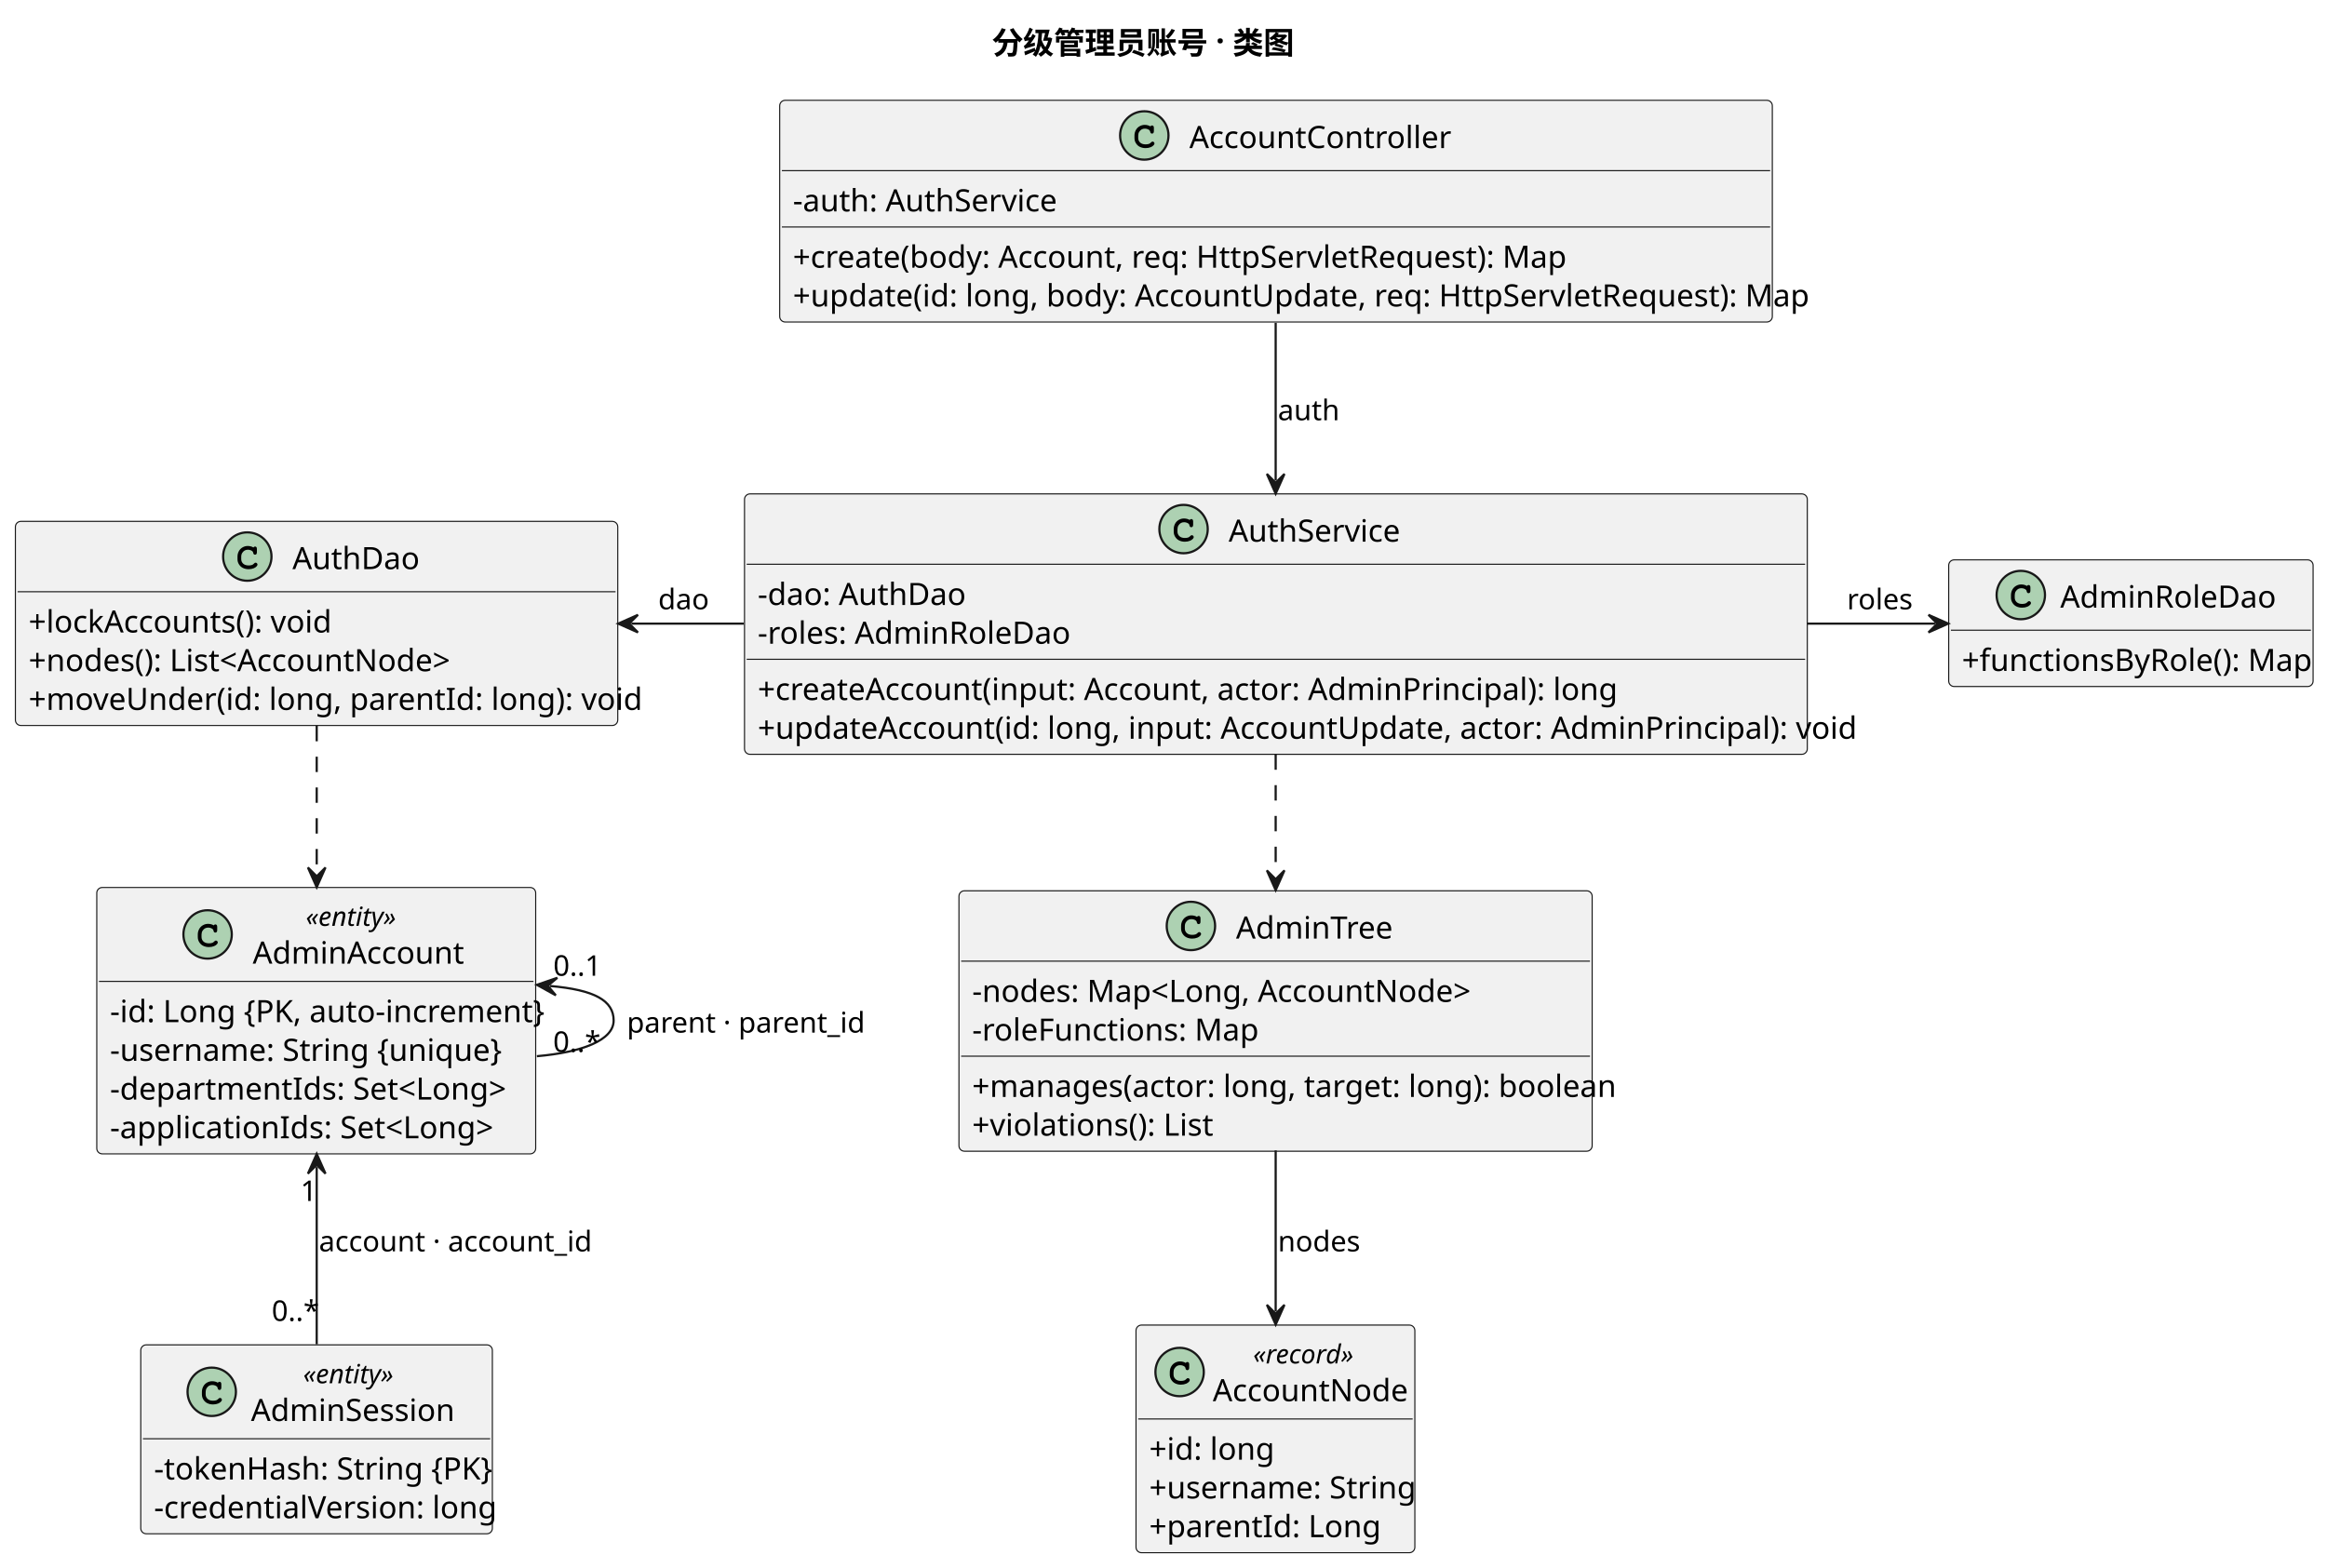
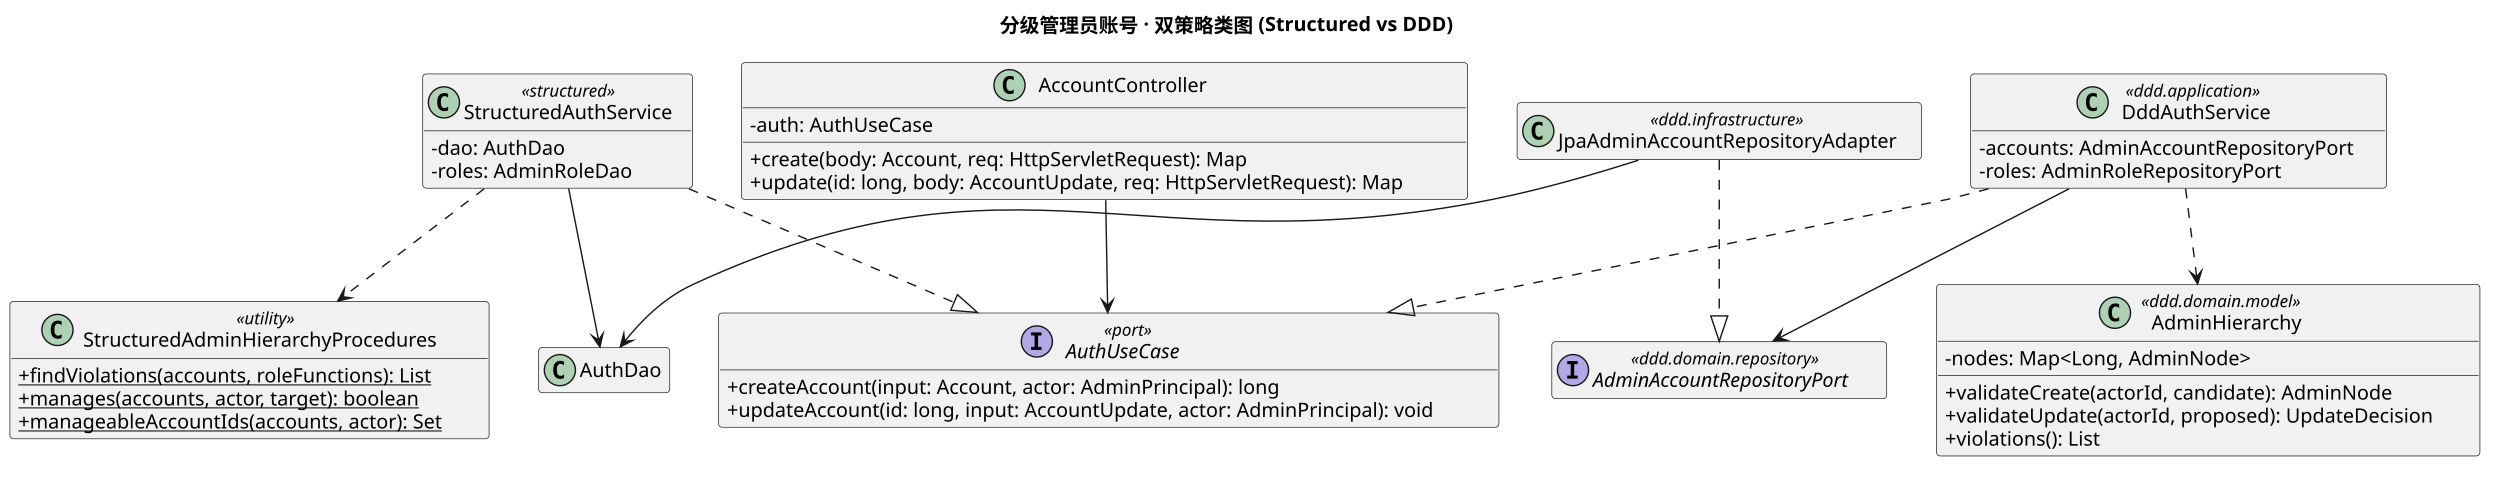
- <svg xmlns="http://www.w3.org/2000/svg" contentStyleType="text/css" data-diagram-type="CLASS" height="713px" preserveAspectRatio="none" style="width:1058px;height:713px;background:#FFFFFF;" version="1.1" viewBox="0 0 1058 713" width="1058px" zoomAndPan="magnify">
+ <svg xmlns="http://www.w3.org/2000/svg" version="1.1" data-diagram-type="CLASS" style="width:1769px;height:337px;background:#FFFFFF;" width="1769px" height="337px" viewBox="0 0 1769 337" zoomAndPan="magnify" preserveAspectRatio="none" contentStyleType="text/css">
  <defs />
-   <g>
-     <text fill="#000000" font-family="sans-serif" font-size="14" font-weight="bold" lengthAdjust="spacing" textLength="142.379" x="451.15" y="24.533">分级管理员账号 · 类图</text>
-     <g id="elem_AccountController">
-       <rect codeLine="5" fill="#F1F1F1" height="100.828" id="AccountController" rx="2.5" ry="2.5" style="stroke:#181818;stroke-width:0.5;" width="451.312" x="354.5" y="45.609" />
-       <ellipse cx="520.268" cy="61.609" fill="#ADD1B2" rx="11" ry="11" style="stroke:#181818;stroke-width:1;" />
-       <path d="M523.034,57.484 Q523.19,57.266 523.377,57.156 Q523.565,57.047 523.784,57.047 Q524.159,57.047 524.393,57.312 Q524.627,57.562 524.627,58.172 L524.627,59.625 Q524.627,60.234 524.393,60.5 Q524.159,60.766 523.784,60.766 Q523.44,60.766 523.237,60.562 Q523.034,60.375 522.924,59.859 Q522.877,59.5 522.69,59.312 Q522.362,58.938 521.752,58.719 Q521.143,58.5 520.518,58.5 Q519.752,58.5 519.112,58.828 Q518.487,59.156 517.987,59.906 Q517.502,60.656 517.502,61.688 L517.502,62.781 Q517.502,64.016 518.393,64.844 Q519.284,65.656 520.877,65.656 Q521.815,65.656 522.471,65.406 Q522.862,65.25 523.284,64.812 Q523.549,64.547 523.69,64.469 Q523.846,64.391 524.049,64.391 Q524.377,64.391 524.627,64.656 Q524.893,64.906 524.893,65.25 Q524.893,65.594 524.549,66 Q524.049,66.578 523.252,66.906 Q522.174,67.359 520.877,67.359 Q519.362,67.359 518.159,66.734 Q517.174,66.234 516.487,65.172 Q515.799,64.094 515.799,62.812 L515.799,61.656 Q515.799,60.328 516.409,59.188 Q517.034,58.031 518.127,57.422 Q519.221,56.797 520.456,56.797 Q521.19,56.797 521.831,56.969 Q522.487,57.125 523.034,57.484 Z " fill="#000000" />
-       <text fill="#000000" font-family="sans-serif" font-size="14" lengthAdjust="spacing" textLength="111.275" x="540.768" y="67.338">AccountController</text>
-       <line style="stroke:#181818;stroke-width:0.5;" x1="355.5" x2="804.812" y1="77.609" y2="77.609" />
-       <text fill="#000000" font-family="sans-serif" font-size="14" lengthAdjust="spacing" textLength="115.172" x="360.5" y="96.143">-auth: AuthService</text>
-       <line style="stroke:#181818;stroke-width:0.5;" x1="355.5" x2="804.812" y1="103.219" y2="103.219" />
-       <text fill="#000000" font-family="sans-serif" font-size="14" lengthAdjust="spacing" textLength="337.333" x="360.5" y="121.752">+create(body: Account, req: HttpServletRequest): Map</text>
-       <text fill="#000000" font-family="sans-serif" font-size="14" lengthAdjust="spacing" textLength="439.312" x="360.5" y="139.361">+update(id: long, body: AccountUpdate, req: HttpServletRequest): Map</text>
+   <g font-family="sans-serif" lengthAdjust="spacing">
+     <g class="title" data-source-line="1">
+       <text x="707.477" y="22.995" fill="#000" font-size="14" textLength="347.832" font-weight="700">分级管理员账号 · 双策略类图 (Structured vs DDD)</text>
    </g>
-     <g id="elem_AuthService">
-       <rect codeLine="10" fill="#F1F1F1" height="118.438" id="AuthService" rx="2.5" ry="2.5" style="stroke:#181818;stroke-width:0.5;" width="483.215" x="338.5" y="224.609" />
-       <ellipse cx="538.116" cy="240.609" fill="#ADD1B2" rx="11" ry="11" style="stroke:#181818;stroke-width:1;" />
-       <path d="M540.882,236.484 Q541.038,236.266 541.226,236.156 Q541.413,236.047 541.632,236.047 Q542.007,236.047 542.241,236.312 Q542.476,236.562 542.476,237.172 L542.476,238.625 Q542.476,239.234 542.241,239.5 Q542.007,239.766 541.632,239.766 Q541.288,239.766 541.085,239.562 Q540.882,239.375 540.773,238.859 Q540.726,238.5 540.538,238.312 Q540.21,237.938 539.601,237.719 Q538.991,237.5 538.366,237.5 Q537.601,237.5 536.96,237.828 Q536.335,238.156 535.835,238.906 Q535.351,239.656 535.351,240.688 L535.351,241.781 Q535.351,243.016 536.241,243.844 Q537.132,244.656 538.726,244.656 Q539.663,244.656 540.319,244.406 Q540.71,244.25 541.132,243.812 Q541.398,243.547 541.538,243.469 Q541.694,243.391 541.898,243.391 Q542.226,243.391 542.476,243.656 Q542.741,243.906 542.741,244.25 Q542.741,244.594 542.398,245 Q541.898,245.578 541.101,245.906 Q540.023,246.359 538.726,246.359 Q537.21,246.359 536.007,245.734 Q535.023,245.234 534.335,244.172 Q533.648,243.094 533.648,241.812 L533.648,240.656 Q533.648,239.328 534.257,238.188 Q534.882,237.031 535.976,236.422 Q537.069,235.797 538.304,235.797 Q539.038,235.797 539.679,235.969 Q540.335,236.125 540.882,236.484 Z " fill="#000000" />
-       <text fill="#000000" font-family="sans-serif" font-size="14" lengthAdjust="spacing" textLength="75.482" x="558.616" y="246.338">AuthService</text>
-       <line style="stroke:#181818;stroke-width:0.5;" x1="339.5" x2="820.715" y1="256.609" y2="256.609" />
-       <text fill="#000000" font-family="sans-serif" font-size="14" lengthAdjust="spacing" textLength="90.282" x="344.5" y="275.143">-dao: AuthDao</text>
-       <text fill="#000000" font-family="sans-serif" font-size="14" lengthAdjust="spacing" textLength="136.944" x="344.5" y="292.752">-roles: AdminRoleDao</text>
-       <line style="stroke:#181818;stroke-width:0.5;" x1="339.5" x2="820.715" y1="299.828" y2="299.828" />
-       <text fill="#000000" font-family="sans-serif" font-size="14" lengthAdjust="spacing" textLength="370.022" x="344.5" y="318.361">+createAccount(input: Account, actor: AdminPrincipal): long</text>
-       <text fill="#000000" font-family="sans-serif" font-size="14" lengthAdjust="spacing" textLength="471.215" x="344.5" y="335.971">+updateAccount(id: long, input: AccountUpdate, actor: AdminPrincipal): void</text>
+     <g class="entity" data-qualified-name="AccountController" id="ent0001" data-source-line="5">
+       <rect x="524.66" y="44.297" width="513.765" height="96.891" fill="#F1F1F1" style="stroke:#181818;stroke-width:0.5;" rx="2.5" ry="2.5" />
+       <ellipse cx="714.32" cy="60.297" rx="11" ry="11" fill="#ADD1B2" style="stroke:#181818;stroke-width:1;" />
+       <path d="M717.288,65.938 Q716.71,66.234 716.07,66.375 Q715.429,66.531 714.726,66.531 Q712.226,66.531 710.898,64.891 Q709.585,63.234 709.585,60.109 Q709.585,56.984 710.898,55.328 Q712.226,53.672 714.726,53.672 Q715.429,53.672 716.07,53.828 Q716.726,53.984 717.288,54.281 L717.288,57 Q716.663,56.422 716.07,56.156 Q715.476,55.875 714.851,55.875 Q713.507,55.875 712.82,56.953 Q712.132,58.016 712.132,60.109 Q712.132,62.203 712.82,63.281 Q713.507,64.344 714.851,64.344 Q715.476,64.344 716.07,64.078 Q716.663,63.797 717.288,63.219 L717.288,65.938 Z " fill="#000" />
+       <text x="734.82" y="65.144" fill="#000" font-size="14" textLength="125.945">AccountController</text>
+       <line x1="525.66" y1="76.297" x2="1037.425" y2="76.297" style="stroke:#181818;stroke-width:0.5;" />
+       <text x="530.66" y="93.292" fill="#000" font-size="14" textLength="139.262">-auth: AuthUseCase</text>
+       <line x1="525.66" y1="100.594" x2="1037.425" y2="100.594" style="stroke:#181818;stroke-width:0.5;" />
+       <text x="530.66" y="117.589" fill="#000" font-size="14" textLength="385.424">+create(body: Account, req: HttpServletRequest): Map</text>
+       <text x="530.66" y="133.886" fill="#000" font-size="14" textLength="501.765">+update(id: long, body: AccountUpdate, req: HttpServletRequest): Map</text>
    </g>
-     <g id="elem_AdminTree">
-       <rect codeLine="16" fill="#F1F1F1" height="118.438" id="AdminTree" rx="2.5" ry="2.5" style="stroke:#181818;stroke-width:0.5;" width="287.898" x="436" y="405.109" />
-       <ellipse cx="541.465" cy="421.109" fill="#ADD1B2" rx="11" ry="11" style="stroke:#181818;stroke-width:1;" />
-       <path d="M544.231,416.984 Q544.387,416.766 544.574,416.656 Q544.762,416.547 544.981,416.547 Q545.356,416.547 545.59,416.812 Q545.824,417.062 545.824,417.672 L545.824,419.125 Q545.824,419.734 545.59,420 Q545.356,420.266 544.981,420.266 Q544.637,420.266 544.434,420.062 Q544.231,419.875 544.121,419.359 Q544.074,419 543.887,418.812 Q543.559,418.438 542.949,418.219 Q542.34,418 541.715,418 Q540.949,418 540.309,418.328 Q539.684,418.656 539.184,419.406 Q538.699,420.156 538.699,421.188 L538.699,422.281 Q538.699,423.516 539.59,424.344 Q540.481,425.156 542.074,425.156 Q543.012,425.156 543.668,424.906 Q544.059,424.75 544.481,424.312 Q544.746,424.047 544.887,423.969 Q545.043,423.891 545.246,423.891 Q545.574,423.891 545.824,424.156 Q546.09,424.406 546.09,424.75 Q546.09,425.094 545.746,425.5 Q545.246,426.078 544.449,426.406 Q543.371,426.859 542.074,426.859 Q540.559,426.859 539.356,426.234 Q538.371,425.734 537.684,424.672 Q536.996,423.594 536.996,422.312 L536.996,421.156 Q536.996,419.828 537.606,418.688 Q538.231,417.531 539.324,416.922 Q540.418,416.297 541.652,416.297 Q542.387,416.297 543.027,416.469 Q543.684,416.625 544.231,416.984 Z " fill="#000000" />
-       <text fill="#000000" font-family="sans-serif" font-size="14" lengthAdjust="spacing" textLength="68.469" x="561.965" y="426.838">AdminTree</text>
-       <line style="stroke:#181818;stroke-width:0.5;" x1="437" x2="722.898" y1="437.109" y2="437.109" />
-       <text fill="#000000" font-family="sans-serif" font-size="14" lengthAdjust="spacing" textLength="217.15" x="442" y="455.643">-nodes: Map&lt;Long, AccountNode&gt;</text>
-       <text fill="#000000" font-family="sans-serif" font-size="14" lengthAdjust="spacing" textLength="123.717" x="442" y="473.252">-roleFunctions: Map</text>
-       <line style="stroke:#181818;stroke-width:0.5;" x1="437" x2="722.898" y1="480.328" y2="480.328" />
-       <text fill="#000000" font-family="sans-serif" font-size="14" lengthAdjust="spacing" textLength="275.898" x="442" y="498.861">+manages(actor: long, target: long): boolean</text>
-       <text fill="#000000" font-family="sans-serif" font-size="14" lengthAdjust="spacing" textLength="105.431" x="442" y="516.471">+violations(): List</text>
+     <g class="entity" data-qualified-name="AuthUseCase" id="ent0002" data-source-line="10">
+       <rect x="508.45" y="221.477" width="552.183" height="80.859" fill="#F1F1F1" style="stroke:#181818;stroke-width:0.5;" rx="2.5" ry="2.5" />
+       <ellipse cx="733.677" cy="241.61" rx="11" ry="11" fill="#B4A7E5" style="stroke:#181818;stroke-width:1;" />
+       <path d="M729.599,237.375 L729.599,235.219 L736.99,235.219 L736.99,237.375 L734.521,237.375 L734.521,245.453 L736.99,245.453 L736.99,247.61 L729.599,247.61 L729.599,245.453 L732.068,245.453 L732.068,237.375 L729.599,237.375 Z " fill="#000" />
+       <text x="781.151" y="237.616" fill="#000" font-size="12" textLength="39.281" font-style="italic">«port»</text>
+       <text x="754.177" y="253.441" fill="#000" font-size="14" textLength="93.229" font-style="italic">AuthUseCase</text>
+       <line x1="509.45" y1="261.742" x2="1059.633" y2="261.742" style="stroke:#181818;stroke-width:0.5;" />
+       <text x="514.45" y="278.738" fill="#000" font-size="14" textLength="424.43">+createAccount(input: Account, actor: AdminPrincipal): long</text>
+       <text x="514.45" y="295.034" fill="#000" font-size="14" textLength="540.183">+updateAccount(id: long, input: AccountUpdate, actor: AdminPrincipal): void</text>
    </g>
-     <g id="elem_AuthDao">
-       <rect codeLine="22" fill="#F1F1F1" height="92.828" id="AuthDao" rx="2.5" ry="2.5" style="stroke:#181818;stroke-width:0.5;" width="273.871" x="7" y="237.109" />
-       <ellipse cx="112.444" cy="253.109" fill="#ADD1B2" rx="11" ry="11" style="stroke:#181818;stroke-width:1;" />
-       <path d="M115.21,248.984 Q115.366,248.766 115.554,248.656 Q115.741,248.547 115.96,248.547 Q116.335,248.547 116.569,248.812 Q116.804,249.062 116.804,249.672 L116.804,251.125 Q116.804,251.734 116.569,252 Q116.335,252.266 115.96,252.266 Q115.616,252.266 115.413,252.062 Q115.21,251.875 115.101,251.359 Q115.054,251 114.866,250.812 Q114.538,250.438 113.929,250.219 Q113.319,250 112.694,250 Q111.929,250 111.288,250.328 Q110.663,250.656 110.163,251.406 Q109.679,252.156 109.679,253.188 L109.679,254.281 Q109.679,255.516 110.569,256.344 Q111.46,257.156 113.054,257.156 Q113.991,257.156 114.647,256.906 Q115.038,256.75 115.46,256.312 Q115.726,256.047 115.866,255.969 Q116.022,255.891 116.226,255.891 Q116.554,255.891 116.804,256.156 Q117.069,256.406 117.069,256.75 Q117.069,257.094 116.726,257.5 Q116.226,258.078 115.429,258.406 Q114.351,258.859 113.054,258.859 Q111.538,258.859 110.335,258.234 Q109.351,257.734 108.663,256.672 Q107.976,255.594 107.976,254.312 L107.976,253.156 Q107.976,251.828 108.585,250.688 Q109.21,249.531 110.304,248.922 Q111.397,248.297 112.632,248.297 Q113.366,248.297 114.007,248.469 Q114.663,248.625 115.21,248.984 Z " fill="#000000" />
-       <text fill="#000000" font-family="sans-serif" font-size="14" lengthAdjust="spacing" textLength="54.482" x="132.944" y="258.838">AuthDao</text>
-       <line style="stroke:#181818;stroke-width:0.5;" x1="8" x2="279.871" y1="269.109" y2="269.109" />
-       <text fill="#000000" font-family="sans-serif" font-size="14" lengthAdjust="spacing" textLength="133.444" x="13" y="287.643">+lockAccounts(): void</text>
-       <text fill="#000000" font-family="sans-serif" font-size="14" lengthAdjust="spacing" textLength="185.616" x="13" y="305.252">+nodes(): List&lt;AccountNode&gt;</text>
-       <text fill="#000000" font-family="sans-serif" font-size="14" lengthAdjust="spacing" textLength="261.871" x="13" y="322.861">+moveUnder(id: long, parentId: long): void</text>
+     <g class="entity" data-qualified-name="StructuredAuthService" id="ent0003" data-source-line="14">
+       <rect x="299.11" y="52.307" width="190.874" height="80.859" fill="#F1F1F1" style="stroke:#181818;stroke-width:0.5;" rx="2.5" ry="2.5" />
+       <ellipse cx="314.11" cy="72.44" rx="11" ry="11" fill="#ADD1B2" style="stroke:#181818;stroke-width:1;" />
+       <path d="M317.079,78.08 Q316.501,78.377 315.86,78.518 Q315.219,78.674 314.516,78.674 Q312.016,78.674 310.688,77.033 Q309.376,75.377 309.376,72.252 Q309.376,69.127 310.688,67.471 Q312.016,65.815 314.516,65.815 Q315.219,65.815 315.86,65.971 Q316.516,66.127 317.079,66.424 L317.079,69.143 Q316.454,68.565 315.86,68.299 Q315.266,68.018 314.641,68.018 Q313.298,68.018 312.61,69.096 Q311.923,70.158 311.923,72.252 Q311.923,74.346 312.61,75.424 Q313.298,76.487 314.641,76.487 Q315.266,76.487 315.86,76.221 Q316.454,75.94 317.079,75.362 L317.079,78.08 Z " fill="#000" />
+       <text x="369.036" y="68.446" fill="#000" font-size="12" textLength="77.021" font-style="italic">«structured»</text>
+       <text x="328.11" y="84.271" fill="#000" font-size="14" textLength="158.874">StructuredAuthService</text>
+       <line x1="300.11" y1="92.572" x2="488.984" y2="92.572" style="stroke:#181818;stroke-width:0.5;" />
+       <text x="305.11" y="109.568" fill="#000" font-size="14" textLength="100.987">-dao: AuthDao</text>
+       <text x="305.11" y="125.864" fill="#000" font-size="14" textLength="151.922">-roles: AdminRoleDao</text>
    </g>
-     <g id="elem_AdminRoleDao">
-       <rect codeLine="27" fill="#F1F1F1" height="57.609" id="AdminRoleDao" rx="2.5" ry="2.5" style="stroke:#181818;stroke-width:0.5;" width="165.679" x="886" y="254.609" />
-       <ellipse cx="918.784" cy="270.609" fill="#ADD1B2" rx="11" ry="11" style="stroke:#181818;stroke-width:1;" />
-       <path d="M921.55,266.484 Q921.706,266.266 921.894,266.156 Q922.081,266.047 922.3,266.047 Q922.675,266.047 922.909,266.312 Q923.144,266.562 923.144,267.172 L923.144,268.625 Q923.144,269.234 922.909,269.5 Q922.675,269.766 922.3,269.766 Q921.956,269.766 921.753,269.562 Q921.55,269.375 921.441,268.859 Q921.394,268.5 921.206,268.312 Q920.878,267.938 920.269,267.719 Q919.659,267.5 919.034,267.5 Q918.269,267.5 917.628,267.828 Q917.003,268.156 916.503,268.906 Q916.019,269.656 916.019,270.688 L916.019,271.781 Q916.019,273.016 916.909,273.844 Q917.8,274.656 919.394,274.656 Q920.331,274.656 920.987,274.406 Q921.378,274.25 921.8,273.812 Q922.066,273.547 922.206,273.469 Q922.362,273.391 922.566,273.391 Q922.894,273.391 923.144,273.656 Q923.409,273.906 923.409,274.25 Q923.409,274.594 923.066,275 Q922.566,275.578 921.769,275.906 Q920.691,276.359 919.394,276.359 Q917.878,276.359 916.675,275.734 Q915.691,275.234 915.003,274.172 Q914.316,273.094 914.316,271.812 L914.316,270.656 Q914.316,269.328 914.925,268.188 Q915.55,267.031 916.644,266.422 Q917.737,265.797 918.972,265.797 Q919.706,265.797 920.347,265.969 Q921.003,266.125 921.55,266.484 Z " fill="#000000" />
-       <text fill="#000000" font-family="sans-serif" font-size="14" lengthAdjust="spacing" textLength="94.158" x="936.736" y="276.338">AdminRoleDao</text>
-       <line style="stroke:#181818;stroke-width:0.5;" x1="887" x2="1050.679" y1="286.609" y2="286.609" />
-       <text fill="#000000" font-family="sans-serif" font-size="14" lengthAdjust="spacing" textLength="153.679" x="892" y="305.143">+functionsByRole(): Map</text>
+     <g class="entity" data-qualified-name="StructuredAdminHierarchyProcedures" id="ent0004" data-source-line="18">
+       <rect x="7" y="213.337" width="339.086" height="97.156" fill="#F1F1F1" style="stroke:#181818;stroke-width:0.5;" rx="2.5" ry="2.5" />
+       <ellipse cx="40.642" cy="233.47" rx="11" ry="11" fill="#ADD1B2" style="stroke:#181818;stroke-width:1;" />
+       <path d="M43.611,239.11 Q43.033,239.407 42.392,239.548 Q41.752,239.704 41.049,239.704 Q38.549,239.704 37.221,238.063 Q35.908,236.407 35.908,233.282 Q35.908,230.157 37.221,228.501 Q38.549,226.845 41.049,226.845 Q41.752,226.845 42.392,227.001 Q43.049,227.157 43.611,227.454 L43.611,230.173 Q42.986,229.595 42.392,229.329 Q41.799,229.048 41.174,229.048 Q39.83,229.048 39.142,230.126 Q38.455,231.188 38.455,233.282 Q38.455,235.376 39.142,236.454 Q39.83,237.517 41.174,237.517 Q41.799,237.517 42.392,237.251 Q42.986,236.97 43.611,236.392 L43.611,239.11 Z " fill="#000" />
+       <text x="167.213" y="229.476" fill="#000" font-size="12" textLength="48.803" font-style="italic">«utility»</text>
+       <text x="58.785" y="245.301" fill="#000" font-size="14" textLength="265.658">StructuredAdminHierarchyProcedures</text>
+       <line x1="8" y1="253.602" x2="345.086" y2="253.602" style="stroke:#181818;stroke-width:0.5;" />
+       <text x="13" y="270.598" fill="#000" font-size="14" textLength="317.885" text-decoration="underline">+findViolations(accounts, roleFunctions): List</text>
+       <text x="13" y="286.894" fill="#000" font-size="14" textLength="312.026" text-decoration="underline">+manages(accounts, actor, target): boolean</text>
+       <text x="13" y="303.191" fill="#000" font-size="14" textLength="327.086" text-decoration="underline">+manageableAccountIds(accounts, actor): Set</text>
    </g>
-     <g id="elem_AdminAccount">
-       <rect codeLine="30" fill="#F1F1F1" height="121.141" id="AdminAccount" rx="2.5" ry="2.5" style="stroke:#181818;stroke-width:0.5;" width="199.558" x="44" y="403.609" />
-       <ellipse cx="94.394" cy="424.961" fill="#ADD1B2" rx="11" ry="11" style="stroke:#181818;stroke-width:1;" />
-       <path d="M97.16,420.836 Q97.316,420.617 97.504,420.508 Q97.691,420.398 97.91,420.398 Q98.285,420.398 98.519,420.664 Q98.754,420.914 98.754,421.523 L98.754,422.977 Q98.754,423.586 98.519,423.852 Q98.285,424.117 97.91,424.117 Q97.566,424.117 97.363,423.914 Q97.16,423.727 97.051,423.211 Q97.004,422.852 96.816,422.664 Q96.488,422.289 95.879,422.07 Q95.269,421.852 94.644,421.852 Q93.879,421.852 93.238,422.18 Q92.613,422.508 92.113,423.258 Q91.629,424.008 91.629,425.039 L91.629,426.133 Q91.629,427.367 92.519,428.195 Q93.41,429.008 95.004,429.008 Q95.941,429.008 96.598,428.758 Q96.988,428.602 97.41,428.164 Q97.676,427.898 97.816,427.82 Q97.973,427.742 98.176,427.742 Q98.504,427.742 98.754,428.008 Q99.019,428.258 99.019,428.602 Q99.019,428.945 98.676,429.352 Q98.176,429.93 97.379,430.258 Q96.301,430.711 95.004,430.711 Q93.488,430.711 92.285,430.086 Q91.301,429.586 90.613,428.523 Q89.926,427.445 89.926,426.164 L89.926,425.008 Q89.926,423.68 90.535,422.539 Q91.16,421.383 92.254,420.773 Q93.348,420.148 94.582,420.148 Q95.316,420.148 95.957,420.32 Q96.613,420.477 97.16,420.836 Z " fill="#000000" />
-       <text fill="#000000" font-family="sans-serif" font-size="12" font-style="italic" lengthAdjust="spacing" textLength="42.029" x="139.014" y="421.066">«entity»</text>
-       <text fill="#000000" font-family="sans-serif" font-size="14" lengthAdjust="spacing" textLength="90.269" x="114.894" y="438.236">AdminAccount</text>
-       <line style="stroke:#181818;stroke-width:0.5;" x1="45" x2="242.558" y1="446.312" y2="446.312" />
-       <text fill="#000000" font-family="sans-serif" font-size="14" lengthAdjust="spacing" textLength="187.558" x="50" y="464.846">-id: Long {PK, auto-increment}</text>
-       <text fill="#000000" font-family="sans-serif" font-size="14" lengthAdjust="spacing" textLength="166.551" x="50" y="482.455">-username: String {unique}</text>
-       <text fill="#000000" font-family="sans-serif" font-size="14" lengthAdjust="spacing" textLength="170.447" x="50" y="500.065">-departmentIds: Set&lt;Long&gt;</text>
-       <text fill="#000000" font-family="sans-serif" font-size="14" lengthAdjust="spacing" textLength="166.565" x="50" y="517.674">-applicationIds: Set&lt;Long&gt;</text>
+     <g class="entity" data-qualified-name="DddAuthService" id="ent0005" data-source-line="23">
+       <rect x="1394.42" y="52.307" width="294.249" height="80.859" fill="#F1F1F1" style="stroke:#181818;stroke-width:0.5;" rx="2.5" ry="2.5" />
+       <ellipse cx="1480.741" cy="72.44" rx="11" ry="11" fill="#ADD1B2" style="stroke:#181818;stroke-width:1;" />
+       <path d="M1483.71,78.08 Q1483.131,78.377 1482.491,78.518 Q1481.85,78.674 1481.147,78.674 Q1478.647,78.674 1477.319,77.033 Q1476.006,75.377 1476.006,72.252 Q1476.006,69.127 1477.319,67.471 Q1478.647,65.815 1481.147,65.815 Q1481.85,65.815 1482.491,65.971 Q1483.147,66.127 1483.71,66.424 L1483.71,69.143 Q1483.085,68.565 1482.491,68.299 Q1481.897,68.018 1481.272,68.018 Q1479.928,68.018 1479.241,69.096 Q1478.553,70.158 1478.553,72.252 Q1478.553,74.346 1479.241,75.424 Q1479.928,76.487 1481.272,76.487 Q1481.897,76.487 1482.491,76.221 Q1483.085,75.94 1483.71,75.362 L1483.71,78.08 Z " fill="#000" />
+       <text x="1504.023" y="68.446" fill="#000" font-size="12" textLength="107.543" font-style="italic">«ddd.application»</text>
+       <text x="1501.241" y="84.271" fill="#000" font-size="14" textLength="113.107">DddAuthService</text>
+       <line x1="1395.42" y1="92.572" x2="1687.669" y2="92.572" style="stroke:#181818;stroke-width:0.5;" />
+       <text x="1400.42" y="109.568" fill="#000" font-size="14" textLength="282.249">-accounts: AdminAccountRepositoryPort</text>
+       <text x="1400.42" y="125.864" fill="#000" font-size="14" textLength="227.322">-roles: AdminRoleRepositoryPort</text>
    </g>
-     <g id="elem_AdminSession">
-       <rect codeLine="36" fill="#F1F1F1" height="85.922" id="AdminSession" rx="2.5" ry="2.5" style="stroke:#181818;stroke-width:0.5;" width="159.861" x="64" y="611.609" />
-       <ellipse cx="96.267" cy="632.961" fill="#ADD1B2" rx="11" ry="11" style="stroke:#181818;stroke-width:1;" />
-       <path d="M99.033,628.836 Q99.189,628.617 99.377,628.508 Q99.564,628.398 99.783,628.398 Q100.158,628.398 100.392,628.664 Q100.627,628.914 100.627,629.523 L100.627,630.977 Q100.627,631.586 100.392,631.852 Q100.158,632.117 99.783,632.117 Q99.439,632.117 99.236,631.914 Q99.033,631.727 98.924,631.211 Q98.877,630.852 98.689,630.664 Q98.361,630.289 97.752,630.07 Q97.142,629.852 96.517,629.852 Q95.752,629.852 95.111,630.18 Q94.486,630.508 93.986,631.258 Q93.502,632.008 93.502,633.039 L93.502,634.133 Q93.502,635.367 94.392,636.195 Q95.283,637.008 96.877,637.008 Q97.814,637.008 98.471,636.758 Q98.861,636.602 99.283,636.164 Q99.549,635.898 99.689,635.82 Q99.846,635.742 100.049,635.742 Q100.377,635.742 100.627,636.008 Q100.892,636.258 100.892,636.602 Q100.892,636.945 100.549,637.352 Q100.049,637.93 99.252,638.258 Q98.174,638.711 96.877,638.711 Q95.361,638.711 94.158,638.086 Q93.174,637.586 92.486,636.523 Q91.799,635.445 91.799,634.164 L91.799,633.008 Q91.799,631.68 92.408,630.539 Q93.033,629.383 94.127,628.773 Q95.221,628.148 96.455,628.148 Q97.189,628.148 97.83,628.32 Q98.486,628.477 99.033,628.836 Z " fill="#000000" />
-       <text fill="#000000" font-family="sans-serif" font-size="12" font-style="italic" lengthAdjust="spacing" textLength="42.029" x="137.835" y="629.066">«entity»</text>
-       <text fill="#000000" font-family="sans-serif" font-size="14" lengthAdjust="spacing" textLength="89.489" x="114.105" y="646.236">AdminSession</text>
-       <line style="stroke:#181818;stroke-width:0.5;" x1="65" x2="222.861" y1="654.312" y2="654.312" />
-       <text fill="#000000" font-family="sans-serif" font-size="14" lengthAdjust="spacing" textLength="147.861" x="70" y="672.846">-tokenHash: String {PK}</text>
-       <text fill="#000000" font-family="sans-serif" font-size="14" lengthAdjust="spacing" textLength="147.082" x="70" y="690.455">-credentialVersion: long</text>
+     <g class="entity" data-qualified-name="AdminHierarchy" id="ent0006" data-source-line="27">
+       <rect x="1370.29" y="201.187" width="384.497" height="121.453" fill="#F1F1F1" style="stroke:#181818;stroke-width:0.5;" rx="2.5" ry="2.5" />
+       <ellipse cx="1496.553" cy="221.32" rx="11" ry="11" fill="#ADD1B2" style="stroke:#181818;stroke-width:1;" />
+       <path d="M1499.522,226.96 Q1498.944,227.257 1498.303,227.398 Q1497.663,227.554 1496.959,227.554 Q1494.459,227.554 1493.131,225.913 Q1491.819,224.257 1491.819,221.132 Q1491.819,218.007 1493.131,216.351 Q1494.459,214.695 1496.959,214.695 Q1497.663,214.695 1498.303,214.851 Q1498.959,215.007 1499.522,215.304 L1499.522,218.023 Q1498.897,217.445 1498.303,217.179 Q1497.709,216.898 1497.084,216.898 Q1495.741,216.898 1495.053,217.976 Q1494.366,219.038 1494.366,221.132 Q1494.366,223.226 1495.053,224.304 Q1495.741,225.367 1497.084,225.367 Q1497.709,225.367 1498.303,225.101 Q1498.897,224.82 1499.522,224.242 L1499.522,226.96 Z " fill="#000" />
+       <text x="1515.053" y="217.326" fill="#000" font-size="12" textLength="127.471" font-style="italic">«ddd.domain.model»</text>
+       <text x="1522.368" y="233.151" fill="#000" font-size="14" textLength="112.841">AdminHierarchy</text>
+       <line x1="1371.29" y1="241.453" x2="1753.787" y2="241.453" style="stroke:#181818;stroke-width:0.5;" />
+       <text x="1376.29" y="258.448" fill="#000" font-size="14" textLength="233.885">-nodes: Map&lt;Long, AdminNode&gt;</text>
+       <line x1="1371.29" y1="265.749" x2="1753.787" y2="265.749" style="stroke:#181818;stroke-width:0.5;" />
+       <text x="1376.29" y="282.744" fill="#000" font-size="14" textLength="343.759">+validateCreate(actorId, candidate): AdminNode</text>
+       <text x="1376.29" y="299.041" fill="#000" font-size="14" textLength="372.497">+validateUpdate(actorId, proposed): UpdateDecision</text>
+       <text x="1376.29" y="315.338" fill="#000" font-size="14" textLength="123.614">+violations(): List</text>
    </g>
-     <g id="elem_AccountNode">
-       <rect codeLine="40" fill="#F1F1F1" height="103.531" id="AccountNode" rx="2.5" ry="2.5" style="stroke:#181818;stroke-width:0.5;" width="126.782" x="516.5" y="602.609" />
-       <ellipse cx="536.327" cy="623.961" fill="#ADD1B2" rx="11" ry="11" style="stroke:#181818;stroke-width:1;" />
-       <path d="M539.093,619.836 Q539.249,619.617 539.437,619.508 Q539.624,619.398 539.843,619.398 Q540.218,619.398 540.452,619.664 Q540.687,619.914 540.687,620.523 L540.687,621.977 Q540.687,622.586 540.452,622.852 Q540.218,623.117 539.843,623.117 Q539.499,623.117 539.296,622.914 Q539.093,622.727 538.984,622.211 Q538.937,621.852 538.749,621.664 Q538.421,621.289 537.812,621.07 Q537.202,620.852 536.577,620.852 Q535.812,620.852 535.171,621.18 Q534.546,621.508 534.046,622.258 Q533.562,623.008 533.562,624.039 L533.562,625.133 Q533.562,626.367 534.452,627.195 Q535.343,628.008 536.937,628.008 Q537.874,628.008 538.53,627.758 Q538.921,627.602 539.343,627.164 Q539.609,626.898 539.749,626.82 Q539.905,626.742 540.109,626.742 Q540.437,626.742 540.687,627.008 Q540.952,627.258 540.952,627.602 Q540.952,627.945 540.609,628.352 Q540.109,628.93 539.312,629.258 Q538.234,629.711 536.937,629.711 Q535.421,629.711 534.218,629.086 Q533.234,628.586 532.546,627.523 Q531.859,626.445 531.859,625.164 L531.859,624.008 Q531.859,622.68 532.468,621.539 Q533.093,620.383 534.187,619.773 Q535.28,619.148 536.515,619.148 Q537.249,619.148 537.89,619.32 Q538.546,619.477 539.093,619.836 Z " fill="#000000" />
-       <text fill="#000000" font-family="sans-serif" font-size="12" font-style="italic" lengthAdjust="spacing" textLength="47.361" x="569.747" y="620.066">«record»</text>
-       <text fill="#000000" font-family="sans-serif" font-size="14" lengthAdjust="spacing" textLength="84.055" x="551.4" y="637.236">AccountNode</text>
-       <line style="stroke:#181818;stroke-width:0.5;" x1="517.5" x2="642.282" y1="645.312" y2="645.312" />
-       <text fill="#000000" font-family="sans-serif" font-size="14" lengthAdjust="spacing" textLength="53.32" x="522.5" y="663.846">+id: long</text>
-       <text fill="#000000" font-family="sans-serif" font-size="14" lengthAdjust="spacing" textLength="114.782" x="522.5" y="681.455">+username: String</text>
-       <text fill="#000000" font-family="sans-serif" font-size="14" lengthAdjust="spacing" textLength="98.472" x="522.5" y="699.064">+parentId: Long</text>
+     <g class="entity" data-qualified-name="AdminAccountRepositoryPort" id="ent0007" data-source-line="33">
+       <rect x="1098.06" y="241.777" width="236.962" height="40.266" fill="#F1F1F1" style="stroke:#181818;stroke-width:0.5;" rx="2.5" ry="2.5" />
+       <ellipse cx="1113.06" cy="261.91" rx="11" ry="11" fill="#B4A7E5" style="stroke:#181818;stroke-width:1;" />
+       <path d="M1108.982,257.675 L1108.982,255.519 L1116.373,255.519 L1116.373,257.675 L1113.904,257.675 L1113.904,265.753 L1116.373,265.753 L1116.373,267.91 L1108.982,267.91 L1108.982,265.753 L1111.451,265.753 L1111.451,257.675 L1108.982,257.675 Z " fill="#000" />
+       <text x="1154.017" y="257.916" fill="#000" font-size="12" textLength="151.049" font-style="italic">«ddd.domain.repository»</text>
+       <text x="1127.06" y="273.741" fill="#000" font-size="14" textLength="204.962" font-style="italic">AdminAccountRepositoryPort</text>
    </g>
-     <g id="link_AccountController_AuthService">
-       <path codeLine="45" d="M580,146.819 C580,170.749 580,193.599 580,218.529 " fill="transparent" id="AccountController-to-AuthService" style="stroke:#181818;stroke-width:1;" />
-       <polygon fill="#181818" points="580,224.529,584,215.529,580,219.529,576,215.529,580,224.529" style="stroke:#181818;stroke-width:1;" />
-       <text fill="#000000" font-family="sans-serif" font-size="13" lengthAdjust="spacing" textLength="25.302" x="581" y="191.105">auth</text>
+     <g class="entity" data-qualified-name="JpaAdminAccountRepositoryAdapter" id="ent0008" data-source-line="34">
+       <rect x="1073.5" y="72.607" width="286.092" height="40.266" fill="#F1F1F1" style="stroke:#181818;stroke-width:0.5;" rx="2.5" ry="2.5" />
+       <ellipse cx="1088.5" cy="92.74" rx="11" ry="11" fill="#ADD1B2" style="stroke:#181818;stroke-width:1;" />
+       <path d="M1091.469,98.38 Q1090.891,98.677 1090.25,98.818 Q1089.609,98.974 1088.906,98.974 Q1086.406,98.974 1085.078,97.333 Q1083.766,95.677 1083.766,92.552 Q1083.766,89.427 1085.078,87.771 Q1086.406,86.115 1088.906,86.115 Q1089.609,86.115 1090.25,86.271 Q1090.906,86.427 1091.469,86.724 L1091.469,89.443 Q1090.844,88.865 1090.25,88.599 Q1089.656,88.318 1089.031,88.318 Q1087.688,88.318 1087,89.396 Q1086.313,90.458 1086.313,92.552 Q1086.313,94.646 1087,95.724 Q1087.688,96.787 1089.031,96.787 Q1089.656,96.787 1090.25,96.521 Q1090.844,96.24 1091.469,95.662 L1091.469,98.38 Z " fill="#000" />
+       <text x="1167.785" y="88.746" fill="#000" font-size="12" textLength="123.521" font-style="italic">«ddd.infrastructure»</text>
+       <text x="1102.5" y="104.571" fill="#000" font-size="14" textLength="254.092">JpaAdminAccountRepositoryAdapter</text>
    </g>
-     <g id="link_AuthDao_AuthService">
-       <path codeLine="46" d="M287.06,283.609 C305.41,283.609 318.65,283.609 338.15,283.609 " fill="transparent" id="AuthDao-backto-AuthService" style="stroke:#181818;stroke-width:1;" />
-       <polygon fill="#181818" points="281.06,283.609,290.06,287.609,286.06,283.609,290.06,279.609,281.06,283.609" style="stroke:#181818;stroke-width:1;" />
-       <text fill="#000000" font-family="sans-serif" font-size="13" lengthAdjust="spacing" textLength="21.69" x="299.25" y="277.104">dao</text>
+     <g class="entity" data-qualified-name="AuthDao" id="ent0009" data-source-line="35">
+       <rect x="381.17" y="245.907" width="92.737" height="32" fill="#F1F1F1" style="stroke:#181818;stroke-width:0.5;" rx="2.5" ry="2.5" />
+       <ellipse cx="396.17" cy="261.907" rx="11" ry="11" fill="#ADD1B2" style="stroke:#181818;stroke-width:1;" />
+       <path d="M399.139,267.547 Q398.561,267.844 397.92,267.985 Q397.279,268.141 396.576,268.141 Q394.076,268.141 392.748,266.501 Q391.436,264.844 391.436,261.719 Q391.436,258.594 392.748,256.938 Q394.076,255.282 396.576,255.282 Q397.279,255.282 397.92,255.438 Q398.576,255.594 399.139,255.891 L399.139,258.61 Q398.514,258.032 397.92,257.766 Q397.326,257.485 396.701,257.485 Q395.358,257.485 394.67,258.563 Q393.983,259.626 393.983,261.719 Q393.983,263.813 394.67,264.891 Q395.358,265.954 396.701,265.954 Q397.326,265.954 397.92,265.688 Q398.514,265.407 399.139,264.829 L399.139,267.547 Z " fill="#000" />
+       <text x="410.17" y="266.754" fill="#000" font-size="14" textLength="60.737">AuthDao</text>
    </g>
-     <g id="link_AuthService_AdminRoleDao">
-       <path codeLine="47" d="M821.66,283.609 C844.4,283.609 860.24,283.609 879.8,283.609 " fill="transparent" id="AuthService-to-AdminRoleDao" style="stroke:#181818;stroke-width:1;" />
-       <polygon fill="#181818" points="885.8,283.609,876.8,279.609,880.8,283.609,876.8,287.609,885.8,283.609" style="stroke:#181818;stroke-width:1;" />
-       <text fill="#000000" font-family="sans-serif" font-size="13" lengthAdjust="spacing" textLength="28.177" x="839.75" y="277.104">roles</text>
+     <g class="link" data-entity-1="ent0001" data-entity-2="ent0002" id="lnk10" data-source-line="37" data-link-type="dependency">
+       <path d="M782.4,141.647 C782.85,166.827 783.31,192.328 783.74,216.178" style="stroke:#181818;stroke-width:1;" fill="none" id="AccountController-to-AuthUseCase" codeLine="37" />
+       <polygon points="783.83,221.177,787.667,212.106,783.74,216.178,779.668,212.25,783.83,221.177" fill="#181818" style="stroke:#181818;stroke-width:1;stroke-linejoin:miter;stroke-miterlimit:10;" />
    </g>
-     <g id="link_AuthService_AdminTree">
-       <path codeLine="48" d="M580,343.059 C580,362.879 580,379.019 580,398.839 " fill="transparent" id="AuthService-to-AdminTree" style="stroke:#181818;stroke-width:1;stroke-dasharray:7.0,7.0;" />
-       <polygon fill="#181818" points="580,404.839,584,395.839,580,399.839,576,395.839,580,404.839" style="stroke:#181818;stroke-width:1;" />
+     <g class="link" data-entity-1="ent0003" data-entity-2="ent0002" id="lnk11" data-source-line="38" data-link-type="extension">
+       <path d="M487.46,133.567 C549.19,160.027 613.396,187.544 675.116,214.004" style="stroke:#181818;stroke-width:1;stroke-dasharray:7,7;" fill="none" id="StructuredAuthService-to-AuthUseCase" codeLine="38" />
+       <polygon points="691.66,221.097,677.48,208.49,672.752,219.519,691.66,221.097" fill="none" style="stroke:#181818;stroke-width:1;stroke-linejoin:miter;stroke-miterlimit:10;" />
    </g>
-     <g id="link_AdminTree_AccountNode">
-       <path codeLine="49" d="M580,523.199 C580,548.519 580,571.929 580,596.409 " fill="transparent" id="AdminTree-to-AccountNode" style="stroke:#181818;stroke-width:1;" />
-       <polygon fill="#181818" points="580,602.409,584,593.409,580,597.409,576,593.409,580,602.409" style="stroke:#181818;stroke-width:1;" />
-       <text fill="#000000" font-family="sans-serif" font-size="13" lengthAdjust="spacing" textLength="35.42" x="581" y="569.105">nodes</text>
+     <g class="link" data-entity-1="ent0005" data-entity-2="ent0002" id="lnk12" data-source-line="39" data-link-type="extension">
+       <path d="M1407.09,133.597 C1397.11,136.257 1387.19,138.817 1377.54,141.187 C1376.29,141.487 1171.894,182.746 999.904,217.456" style="stroke:#181818;stroke-width:1;stroke-dasharray:7,7;" fill="none" id="DddAuthService-to-AuthUseCase" codeLine="39" />
+       <polygon points="982.26,221.017,1001.091,223.337,998.717,211.575,982.26,221.017" fill="none" style="stroke:#181818;stroke-width:1;stroke-linejoin:miter;stroke-miterlimit:10;" />
    </g>
-     <g id="link_AuthDao_AdminAccount">
-       <path codeLine="50" d="M144,330.109 C144,352.429 144,373.579 144,397.519 " fill="transparent" id="AuthDao-to-AdminAccount" style="stroke:#181818;stroke-width:1;stroke-dasharray:7.0,7.0;" />
-       <polygon fill="#181818" points="144,403.519,148,394.519,144,398.519,140,394.519,144,403.519" style="stroke:#181818;stroke-width:1;" />
+     <g class="link" data-entity-1="ent0003" data-entity-2="ent0004" id="lnk13" data-source-line="40" data-link-type="dependency">
+       <path d="M342.6,133.567 C311.5,157.417 275.728,184.854 242.918,210.014" style="stroke:#181818;stroke-width:1;stroke-dasharray:7,7;" fill="none" id="StructuredAuthService-to-StructuredAdminHierarchyProcedures" codeLine="40" />
+       <polygon points="238.95,213.057,248.526,210.754,242.918,210.014,243.658,204.406,238.95,213.057" fill="#181818" style="stroke:#181818;stroke-width:1;stroke-linejoin:miter;stroke-miterlimit:10;" />
    </g>
-     <g id="link_AdminAccount_AdminAccount">
-       <path codeLine="51" d="M250.067,448.399 C270.407,450.17 279,455.059 279,464.109 C279,473.159 264.43,478.569 244.09,480.339 " fill="transparent" id="AdminAccount-backto-AdminAccount" style="stroke:#181818;stroke-width:1;" />
-       <polygon fill="#181818" points="244.09,447.879,252.709,452.645,249.071,448.313,253.403,444.675,244.09,447.879" style="stroke:#181818;stroke-width:1;" />
-       <text fill="#000000" font-family="sans-serif" font-size="13" lengthAdjust="spacing" textLength="102.623" x="285" y="469.604">parent · parent_id</text>
-       <text fill="#000000" font-family="sans-serif" font-size="13" lengthAdjust="spacing" textLength="21.684" x="251.558" y="443.754">0..1</text>
-       <text fill="#000000" font-family="sans-serif" font-size="13" lengthAdjust="spacing" textLength="19.513" x="251.485" y="478.394">0..*</text>
+     <g class="link" data-entity-1="ent0003" data-entity-2="ent0009" id="lnk14" data-source-line="41" data-link-type="dependency">
+       <path d="M402.36,133.357 C409.45,169.277 418.56,215.432 423.55,240.662" style="stroke:#181818;stroke-width:1;" fill="none" id="StructuredAuthService-to-AuthDao" codeLine="41" />
+       <polygon points="424.52,245.567,426.698,235.962,423.55,240.662,418.85,237.514,424.52,245.567" fill="#181818" style="stroke:#181818;stroke-width:1;stroke-linejoin:miter;stroke-miterlimit:10;" />
    </g>
-     <g id="link_AdminAccount_AdminSession">
-       <path codeLine="52" d="M144,530.749 C144,558.899 144,585.839 144,611.369 " fill="transparent" id="AdminAccount-backto-AdminSession" style="stroke:#181818;stroke-width:1;" />
-       <polygon fill="#181818" points="144,524.749,140,533.749,144,529.749,148,533.749,144,524.749" style="stroke:#181818;stroke-width:1;" />
-       <text fill="#000000" font-family="sans-serif" font-size="13" lengthAdjust="spacing" textLength="119.964" x="145" y="569.105">account · account_id</text>
-       <text fill="#000000" font-family="sans-serif" font-size="13" lengthAdjust="spacing" textLength="7.23" x="136.634" y="546.193">1</text>
-       <text fill="#000000" font-family="sans-serif" font-size="13" lengthAdjust="spacing" textLength="19.513" x="123.538" y="600.732">0..*</text>
+     <g class="link" data-entity-1="ent0005" data-entity-2="ent0006" id="lnk15" data-source-line="42" data-link-type="dependency">
+       <path d="M1546.52,133.357 C1549.05,153.537 1551.567,173.536 1554.387,196.006" style="stroke:#181818;stroke-width:1;stroke-dasharray:7,7;" fill="none" id="DddAuthService-to-AdminHierarchy" codeLine="42" />
+       <polygon points="1555.01,200.967,1557.858,191.539,1554.387,196.006,1549.92,192.535,1555.01,200.967" fill="#181818" style="stroke:#181818;stroke-width:1;stroke-linejoin:miter;stroke-miterlimit:10;" />
+     </g>
+     <g class="link" data-entity-1="ent0005" data-entity-2="ent0007" id="lnk16" data-source-line="43" data-link-type="dependency">
+       <path d="M1464.11,133.567 C1398.02,167.567 1310.236,212.72 1259.046,239.05" style="stroke:#181818;stroke-width:1;" fill="none" id="DddAuthService-to-AdminAccountRepositoryPort" codeLine="43" />
+       <polygon points="1254.6,241.337,1264.433,240.777,1259.046,239.05,1260.774,233.663,1254.6,241.337" fill="#181818" style="stroke:#181818;stroke-width:1;stroke-linejoin:miter;stroke-miterlimit:10;" />
+     </g>
+     <g class="link" data-entity-1="ent0008" data-entity-2="ent0007" id="lnk17" data-source-line="44" data-link-type="extension">
+       <path d="M1216.54,113.247 C1216.54,145.457 1216.54,191.397 1216.54,223.527" style="stroke:#181818;stroke-width:1;stroke-dasharray:7,7;" fill="none" id="JpaAdminAccountRepositoryAdapter-to-AdminAccountRepositoryPort" codeLine="44" />
+       <polygon points="1216.54,241.527,1222.54,223.527,1210.54,223.527,1216.54,241.527" fill="none" style="stroke:#181818;stroke-width:1;stroke-linejoin:miter;stroke-miterlimit:10;" />
+     </g>
+     <g class="link" data-entity-1="ent0008" data-entity-2="ent0009" id="lnk18" data-source-line="45" data-link-type="dependency">
+       <path d="M1159.42,113.317 C1128.92,123.067 1090.55,134.227 1055.54,141.187 C807.86,190.407 719.84,95.397 490.54,201.187 C469.06,211.097 453.359,227.417 442.009,241.567" style="stroke:#181818;stroke-width:1;" fill="none" id="JpaAdminAccountRepositoryAdapter-to-AuthDao" codeLine="45" />
+       <polygon points="438.88,245.467,447.632,240.949,442.009,241.567,441.391,235.944,438.88,245.467" fill="#181818" style="stroke:#181818;stroke-width:1;stroke-linejoin:miter;stroke-miterlimit:10;" />
    </g>
  </g>
</svg>
